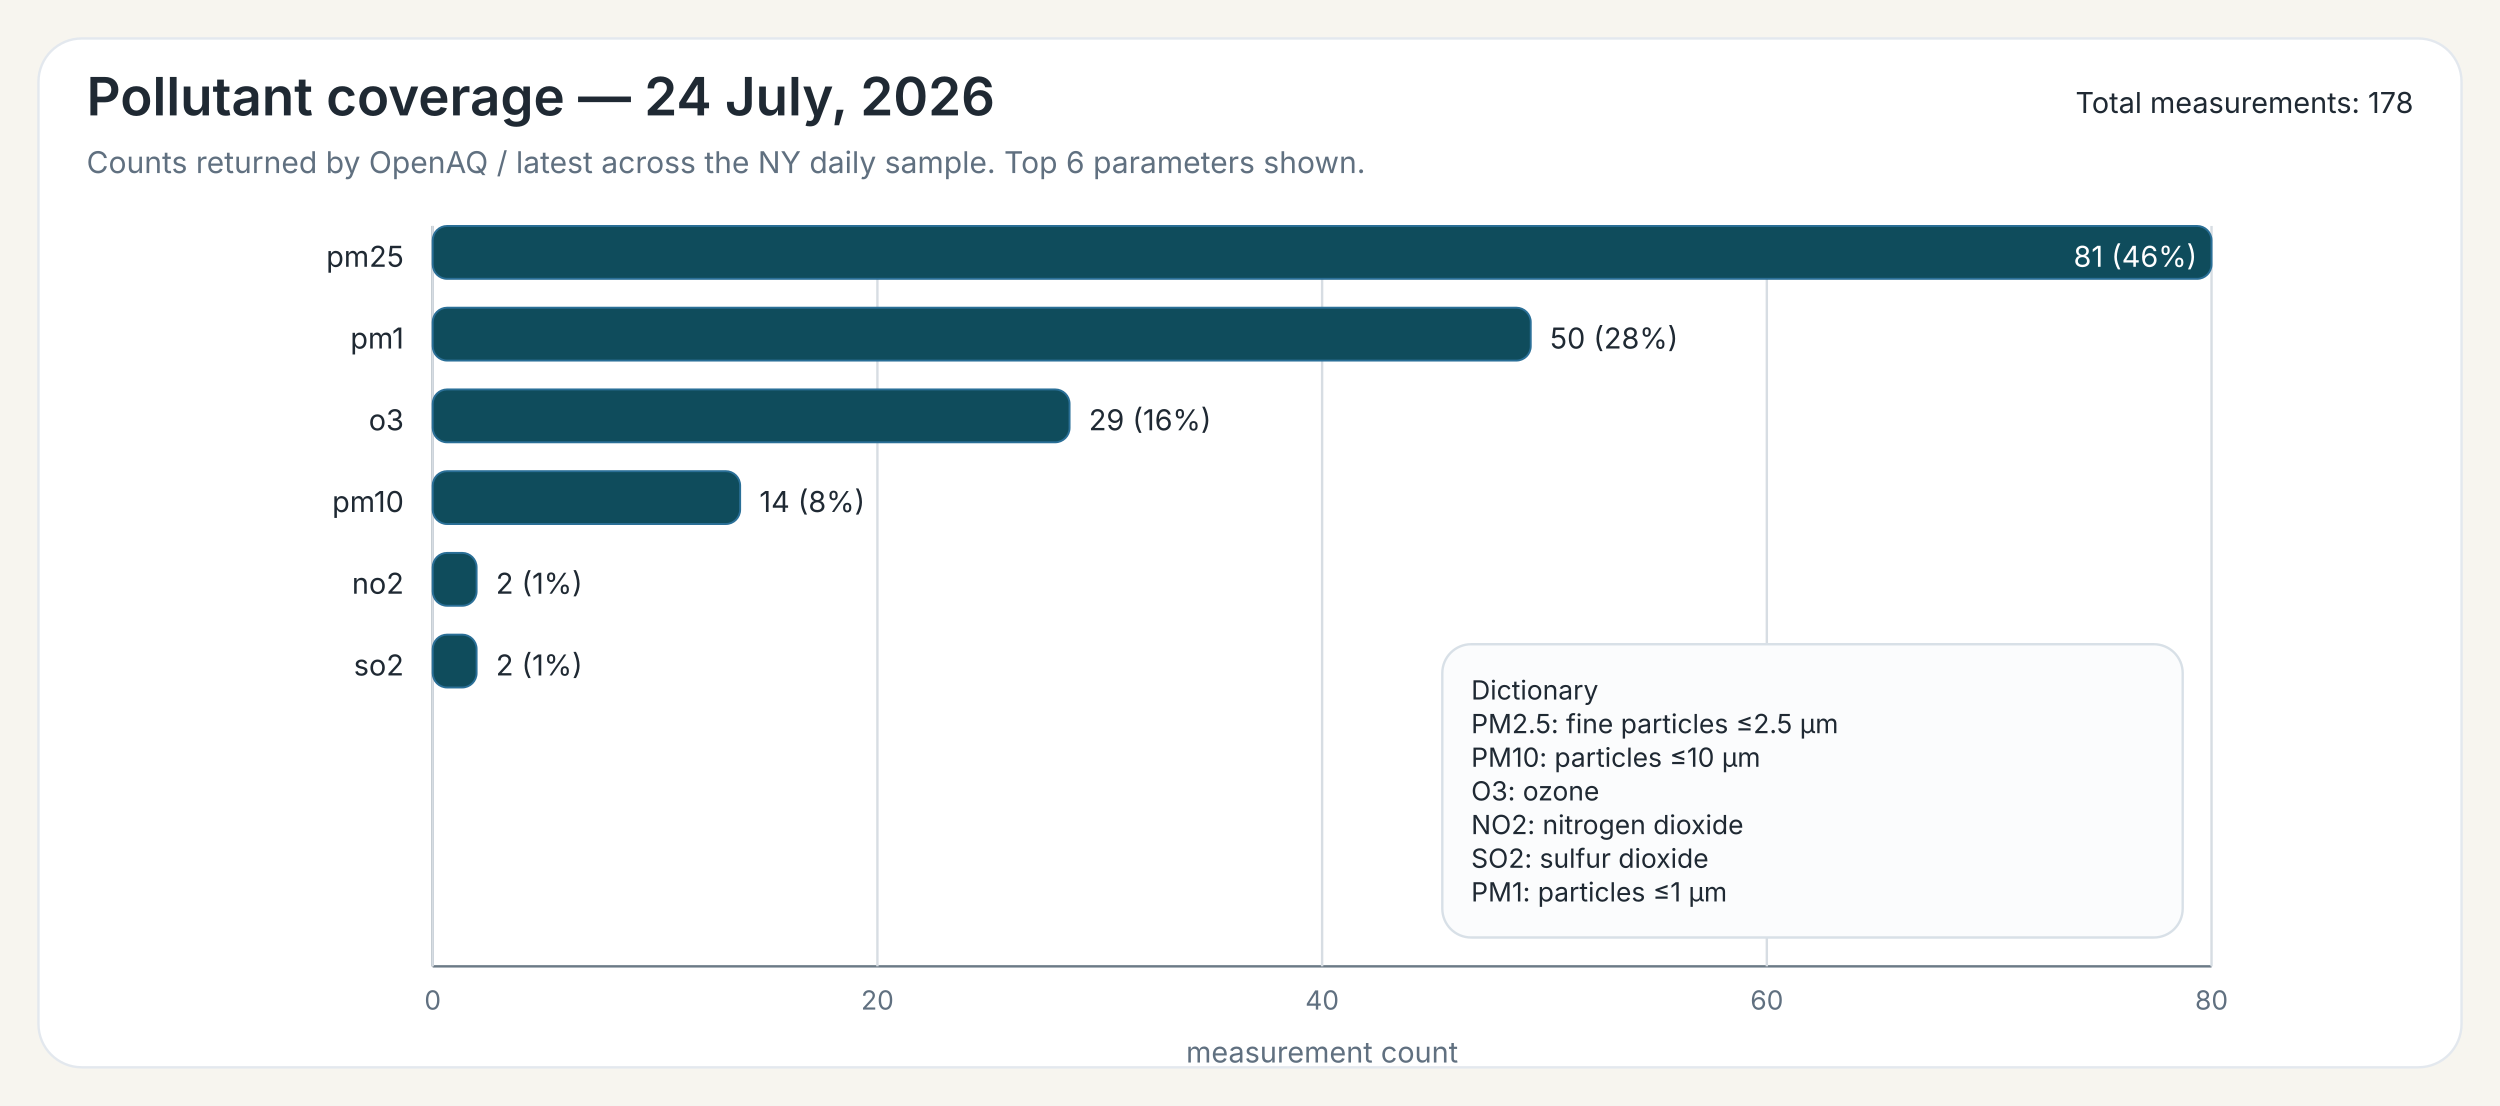
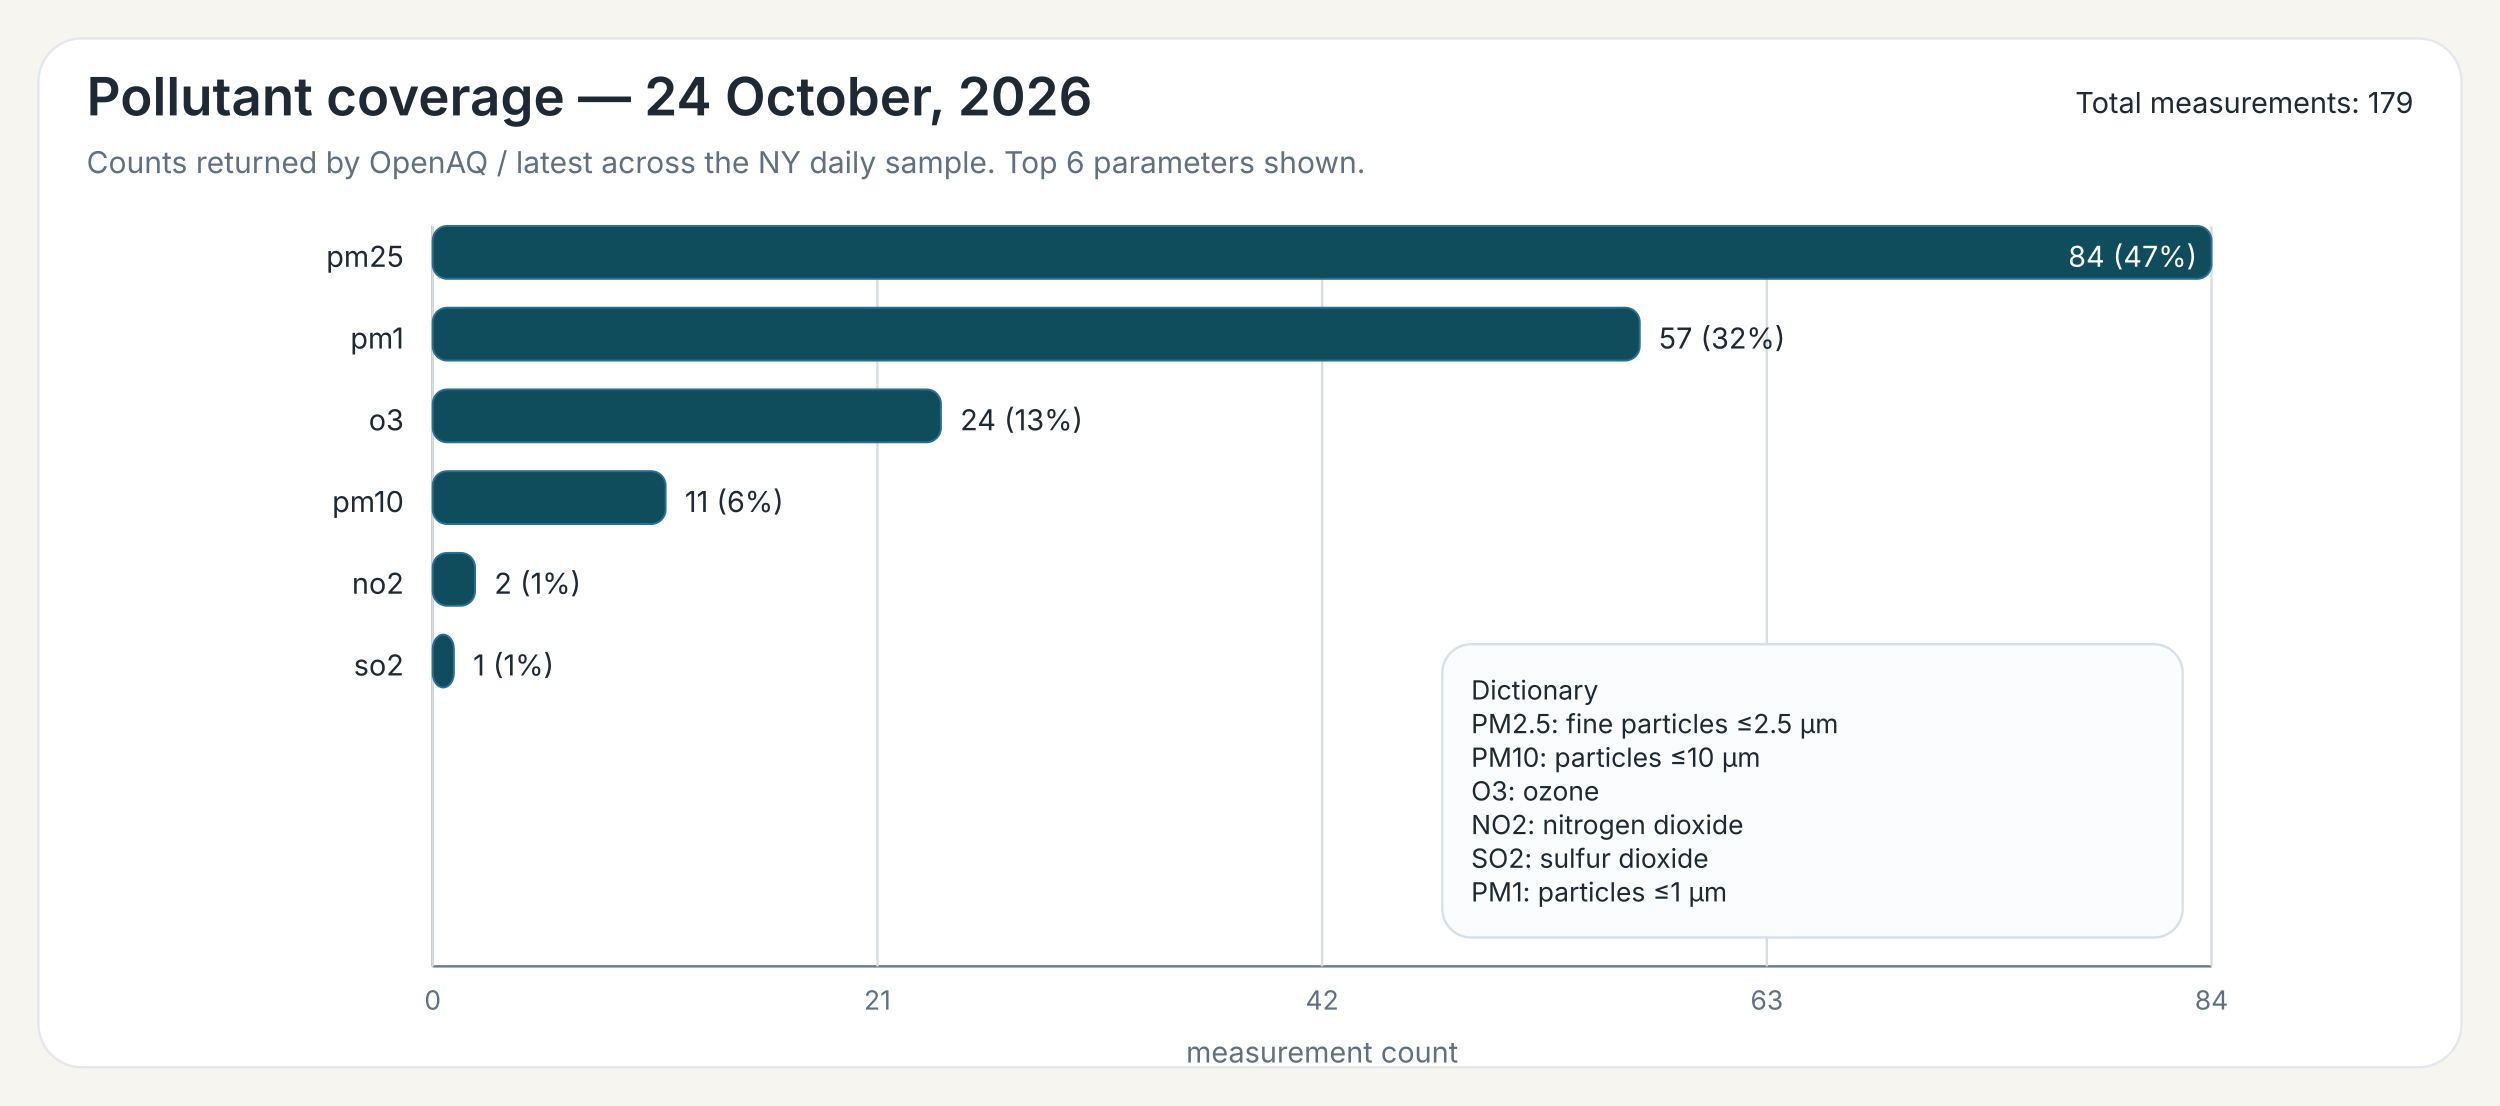
<svg xmlns="http://www.w3.org/2000/svg" width="1040" height="460">
  <rect x="0" y="0" width="1040" height="460" fill="#F7F5EF" />
  <rect x="16" y="16" width="1008" height="428" rx="18" ry="18" fill="#FFFFFF" stroke="#E3E8EE" stroke-width="1" />
-   <text x="36" y="48" font-family="Public Sans, Inter, Aptos, Segoe UI, Arial, sans-serif" font-size="22" font-weight="600" fill="#1F2933">Pollutant coverage — 24 July, 2026</text>
+   <text x="36" y="48" font-family="Public Sans, Inter, Aptos, Segoe UI, Arial, sans-serif" font-size="22" font-weight="600" fill="#1F2933">Pollutant coverage — 24 October, 2026</text>
  <text x="36" y="72" font-family="Public Sans, Inter, Aptos, Segoe UI, Arial, sans-serif" font-size="12.5" font-weight="400" fill="#607080">Counts returned by OpenAQ / latest across the NY daily sample. Top 6 parameters shown.</text>
-   <text x="1004" y="47" font-family="Public Sans, Inter, Aptos, Segoe UI, Arial, sans-serif" font-size="12" text-anchor="end" fill="#1F2933">Total measurements: 178</text>
+   <text x="1004" y="47" font-family="Public Sans, Inter, Aptos, Segoe UI, Arial, sans-serif" font-size="12" text-anchor="end" fill="#1F2933">Total measurements: 179</text>
  <line x1="180" y1="94" x2="180" y2="402" stroke="#6B7A86" stroke-width="1" />
  <line x1="180" y1="402" x2="920" y2="402" stroke="#6B7A86" stroke-width="1" />
  <line x1="180.00" y1="94" x2="180.00" y2="402" stroke="#D7DDE3" stroke-width="1" />
  <text x="180.00" y="420" font-family="Inter, Aptos, Segoe UI, Arial, sans-serif" font-size="11" text-anchor="middle" fill="#607080">0</text>
  <line x1="365.00" y1="94" x2="365.00" y2="402" stroke="#D7DDE3" stroke-width="1" />
-   <text x="365.00" y="420" font-family="Inter, Aptos, Segoe UI, Arial, sans-serif" font-size="11" text-anchor="middle" fill="#607080">20</text>
+   <text x="365.00" y="420" font-family="Inter, Aptos, Segoe UI, Arial, sans-serif" font-size="11" text-anchor="middle" fill="#607080">21</text>
  <line x1="550.00" y1="94" x2="550.00" y2="402" stroke="#D7DDE3" stroke-width="1" />
-   <text x="550.00" y="420" font-family="Inter, Aptos, Segoe UI, Arial, sans-serif" font-size="11" text-anchor="middle" fill="#607080">40</text>
+   <text x="550.00" y="420" font-family="Inter, Aptos, Segoe UI, Arial, sans-serif" font-size="11" text-anchor="middle" fill="#607080">42</text>
  <line x1="735.00" y1="94" x2="735.00" y2="402" stroke="#D7DDE3" stroke-width="1" />
-   <text x="735.00" y="420" font-family="Inter, Aptos, Segoe UI, Arial, sans-serif" font-size="11" text-anchor="middle" fill="#607080">60</text>
+   <text x="735.00" y="420" font-family="Inter, Aptos, Segoe UI, Arial, sans-serif" font-size="11" text-anchor="middle" fill="#607080">63</text>
  <line x1="920.00" y1="94" x2="920.00" y2="402" stroke="#D7DDE3" stroke-width="1" />
-   <text x="920.00" y="420" font-family="Inter, Aptos, Segoe UI, Arial, sans-serif" font-size="11" text-anchor="middle" fill="#607080">80</text>
+   <text x="920.00" y="420" font-family="Inter, Aptos, Segoe UI, Arial, sans-serif" font-size="11" text-anchor="middle" fill="#607080">84</text>
  <text x="550.00" y="442" font-family="Inter, Aptos, Segoe UI, Arial, sans-serif" font-size="12" text-anchor="middle" fill="#607080">measurement count</text>
  <text x="168" y="111" font-family="Inter, Aptos, Segoe UI, Arial, sans-serif" font-size="12" text-anchor="end" fill="#1F2933">pm25</text>
  <rect x="180" y="94" width="740.00" height="22" rx="6" ry="6" fill="#0F4C5C" stroke="#2A6F97" stroke-width="0.8" />
-   <text x="914.00" y="111" font-family="Inter, Aptos, Segoe UI, Arial, sans-serif" font-size="12" fill="white" text-anchor="end">81 (46%)</text>
+   <text x="914.00" y="111" font-family="Inter, Aptos, Segoe UI, Arial, sans-serif" font-size="12" fill="white" text-anchor="end">84 (47%)</text>
  <text x="168" y="145" font-family="Inter, Aptos, Segoe UI, Arial, sans-serif" font-size="12" text-anchor="end" fill="#1F2933">pm1</text>
-   <rect x="180" y="128" width="456.79" height="22" rx="6" ry="6" fill="#0F4C5C" stroke="#2A6F97" stroke-width="0.8" />
-   <text x="644.79" y="145" font-family="Inter, Aptos, Segoe UI, Arial, sans-serif" font-size="12" fill="#1F2933">50 (28%)</text>
+   <rect x="180" y="128" width="502.14" height="22" rx="6" ry="6" fill="#0F4C5C" stroke="#2A6F97" stroke-width="0.8" />
+   <text x="690.14" y="145" font-family="Inter, Aptos, Segoe UI, Arial, sans-serif" font-size="12" fill="#1F2933">57 (32%)</text>
  <text x="168" y="179" font-family="Inter, Aptos, Segoe UI, Arial, sans-serif" font-size="12" text-anchor="end" fill="#1F2933">o3</text>
-   <rect x="180" y="162" width="264.94" height="22" rx="6" ry="6" fill="#0F4C5C" stroke="#2A6F97" stroke-width="0.8" />
-   <text x="452.94" y="179" font-family="Inter, Aptos, Segoe UI, Arial, sans-serif" font-size="12" fill="#1F2933">29 (16%)</text>
+   <rect x="180" y="162" width="211.43" height="22" rx="6" ry="6" fill="#0F4C5C" stroke="#2A6F97" stroke-width="0.8" />
+   <text x="399.43" y="179" font-family="Inter, Aptos, Segoe UI, Arial, sans-serif" font-size="12" fill="#1F2933">24 (13%)</text>
  <text x="168" y="213" font-family="Inter, Aptos, Segoe UI, Arial, sans-serif" font-size="12" text-anchor="end" fill="#1F2933">pm10</text>
-   <rect x="180" y="196" width="127.90" height="22" rx="6" ry="6" fill="#0F4C5C" stroke="#2A6F97" stroke-width="0.8" />
-   <text x="315.90" y="213" font-family="Inter, Aptos, Segoe UI, Arial, sans-serif" font-size="12" fill="#1F2933">14 (8%)</text>
+   <rect x="180" y="196" width="96.90" height="22" rx="6" ry="6" fill="#0F4C5C" stroke="#2A6F97" stroke-width="0.8" />
+   <text x="284.90" y="213" font-family="Inter, Aptos, Segoe UI, Arial, sans-serif" font-size="12" fill="#1F2933">11 (6%)</text>
  <text x="168" y="247" font-family="Inter, Aptos, Segoe UI, Arial, sans-serif" font-size="12" text-anchor="end" fill="#1F2933">no2</text>
-   <rect x="180" y="230" width="18.27" height="22" rx="6" ry="6" fill="#0F4C5C" stroke="#2A6F97" stroke-width="0.8" />
-   <text x="206.27" y="247" font-family="Inter, Aptos, Segoe UI, Arial, sans-serif" font-size="12" fill="#1F2933">2 (1%)</text>
+   <rect x="180" y="230" width="17.62" height="22" rx="6" ry="6" fill="#0F4C5C" stroke="#2A6F97" stroke-width="0.8" />
+   <text x="205.62" y="247" font-family="Inter, Aptos, Segoe UI, Arial, sans-serif" font-size="12" fill="#1F2933">2 (1%)</text>
  <text x="168" y="281" font-family="Inter, Aptos, Segoe UI, Arial, sans-serif" font-size="12" text-anchor="end" fill="#1F2933">so2</text>
-   <rect x="180" y="264" width="18.27" height="22" rx="6" ry="6" fill="#0F4C5C" stroke="#2A6F97" stroke-width="0.8" />
-   <text x="206.27" y="281" font-family="Inter, Aptos, Segoe UI, Arial, sans-serif" font-size="12" fill="#1F2933">2 (1%)</text>
+   <rect x="180" y="264" width="8.81" height="22" rx="6" ry="6" fill="#0F4C5C" stroke="#2A6F97" stroke-width="0.8" />
+   <text x="196.81" y="281" font-family="Inter, Aptos, Segoe UI, Arial, sans-serif" font-size="12" fill="#1F2933">1 (1%)</text>
  <rect x="600.00" y="268.00" width="308" height="122" rx="12" ry="12" fill="#FBFCFD" stroke="#D8E0E7" stroke-width="1" />
  <text x="612.00" y="291.00" font-family="Inter, Aptos, Segoe UI, Arial, sans-serif" font-size="11" fill="#1F2933">Dictionary</text>
  <text x="612.00" y="305.00" font-family="Inter, Aptos, Segoe UI, Arial, sans-serif" font-size="11" fill="#1F2933">PM2.5: fine particles ≤2.5 µm</text>
  <text x="612.00" y="319.00" font-family="Inter, Aptos, Segoe UI, Arial, sans-serif" font-size="11" fill="#1F2933">PM10: particles ≤10 µm</text>
  <text x="612.00" y="333.00" font-family="Inter, Aptos, Segoe UI, Arial, sans-serif" font-size="11" fill="#1F2933">O3: ozone</text>
  <text x="612.00" y="347.00" font-family="Inter, Aptos, Segoe UI, Arial, sans-serif" font-size="11" fill="#1F2933">NO2: nitrogen dioxide</text>
  <text x="612.00" y="361.00" font-family="Inter, Aptos, Segoe UI, Arial, sans-serif" font-size="11" fill="#1F2933">SO2: sulfur dioxide</text>
  <text x="612.00" y="375.00" font-family="Inter, Aptos, Segoe UI, Arial, sans-serif" font-size="11" fill="#1F2933">PM1: particles ≤1 µm</text>
</svg>
